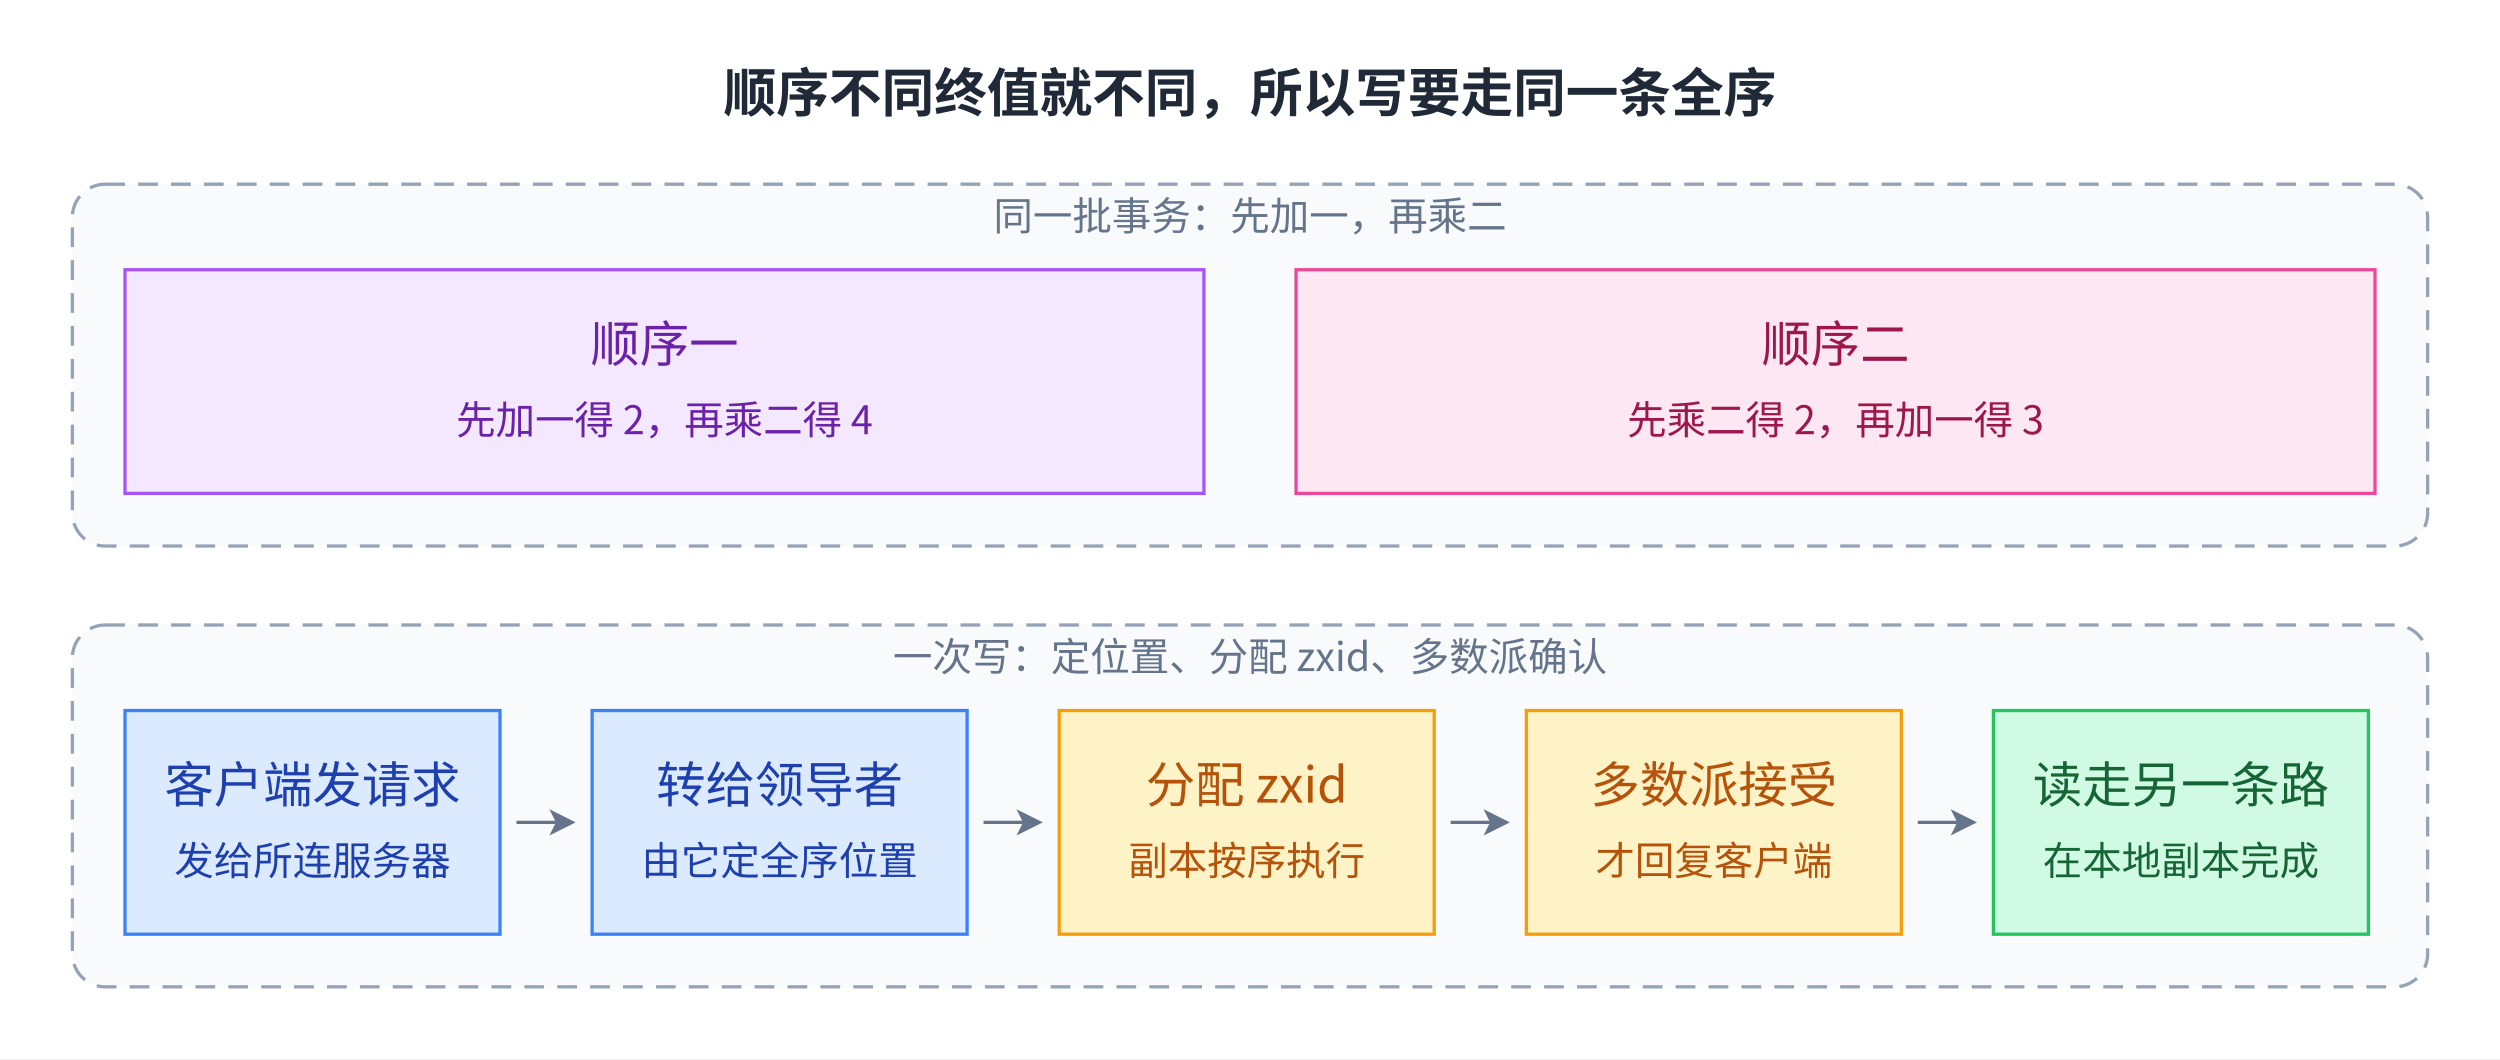
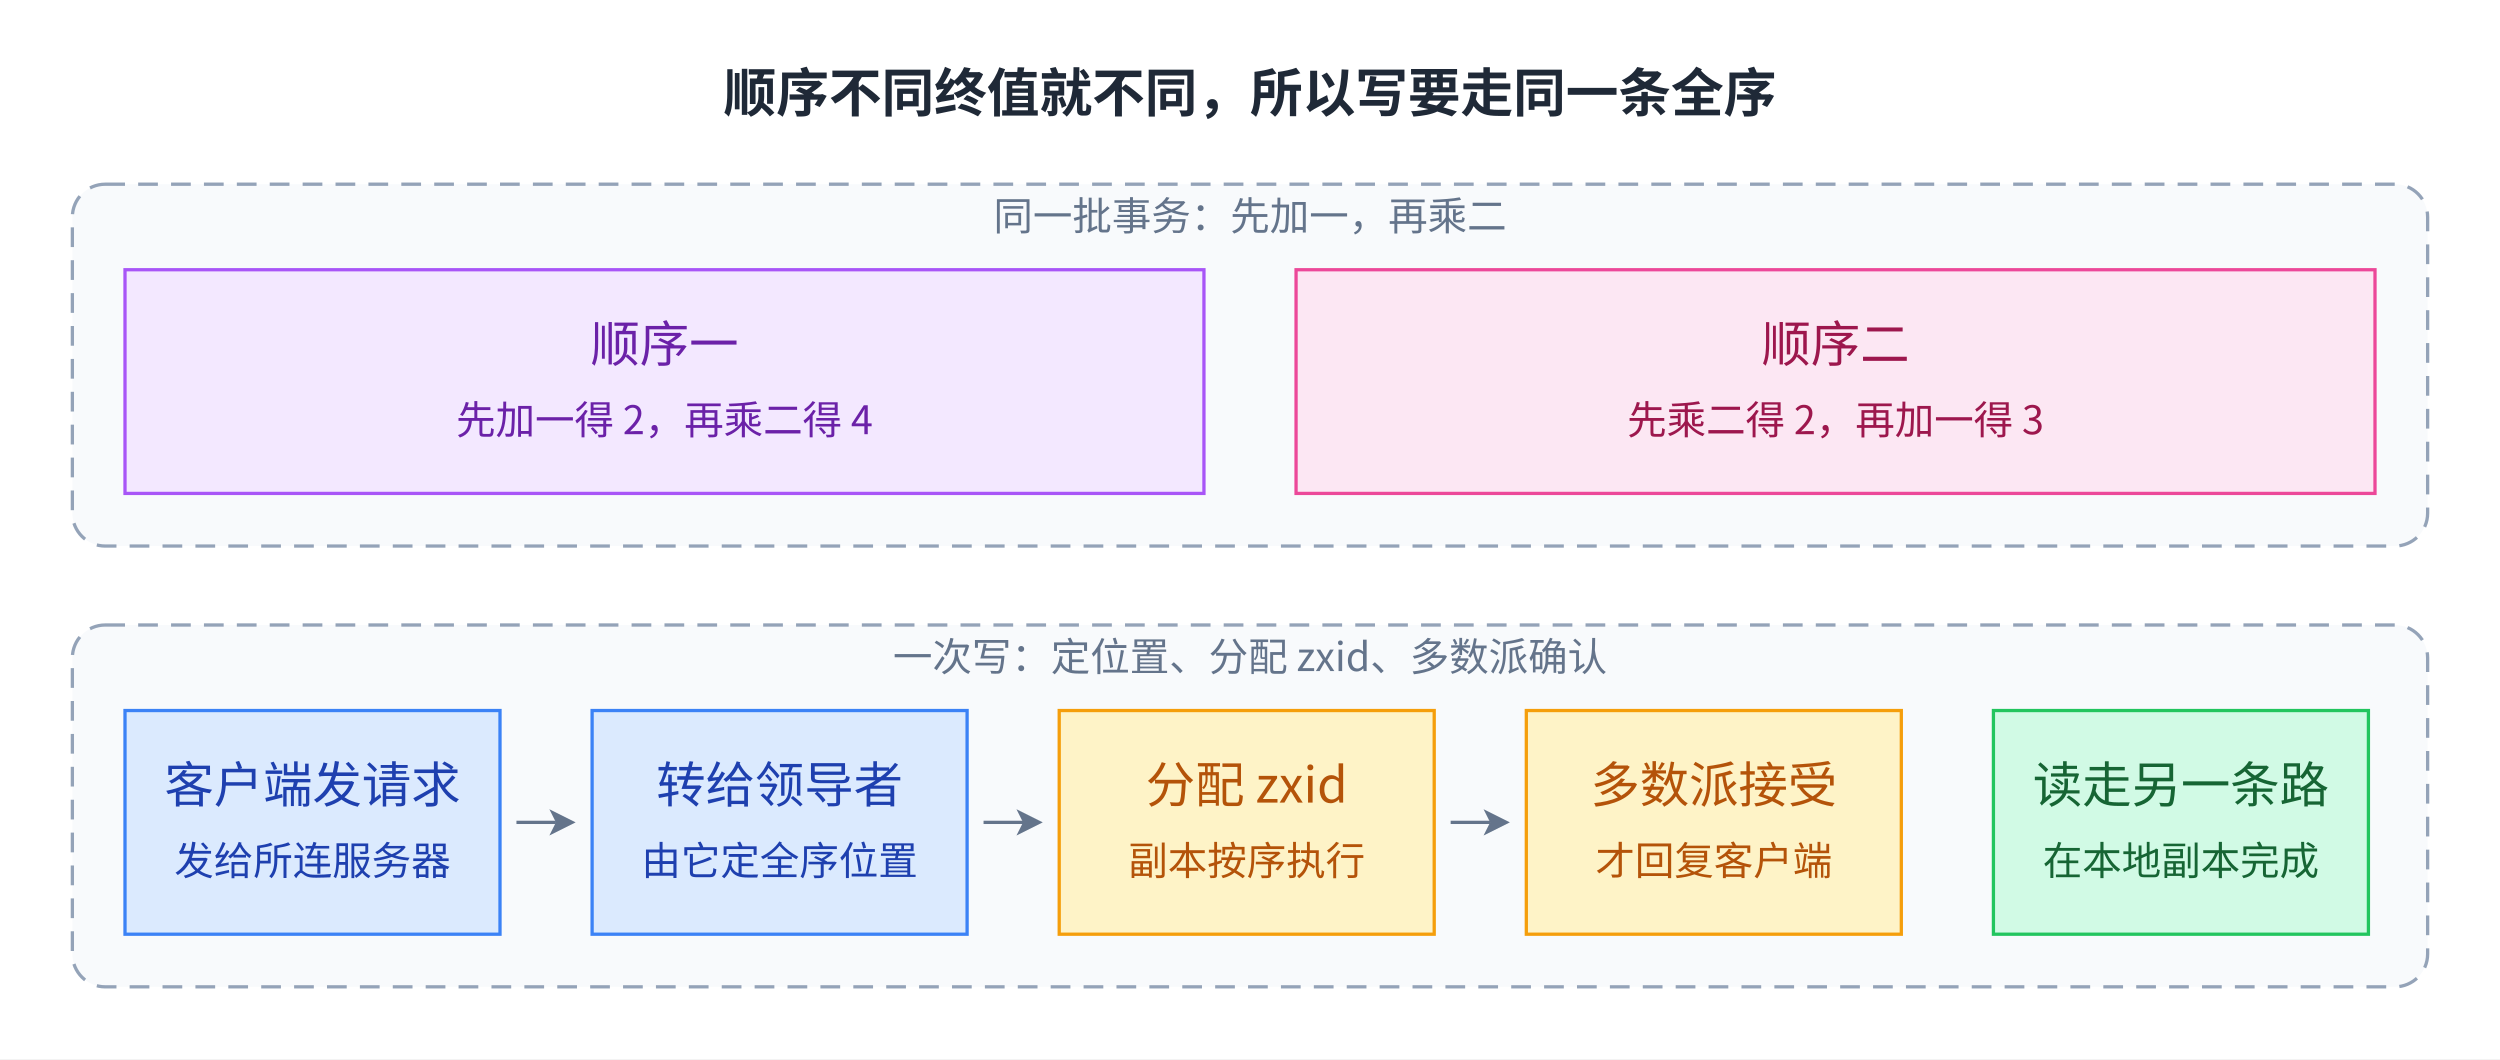
<svg xmlns="http://www.w3.org/2000/svg" viewBox="0 0 760 322" width="760" height="322" role="img" aria-labelledby="fig-zk-9-title fig-zk-9-desc">
  <defs>
    <style>
      text { font-family: 'PingFang SC', 'Microsoft YaHei', 'Noto Sans CJK SC', system-ui, sans-serif; }
    </style>
    <marker id="arrow" markerWidth="8" markerHeight="8" refX="2" refY="4" orient="auto" markerUnits="userSpaceOnUse">
      <path d="M0,0 L8,4 L0,8 L2,4 z" fill="#64748b" />
    </marker>
  </defs>
  <rect x="0" y="0" width="760" height="322" fill="#ffffff" />
  <text x="380" y="34" font-size="16" font-weight="600" fill="#1f2937" text-anchor="middle">顺序不同终值就不同，所以写要走同一条全序</text>
  <rect x="22" y="56" width="716" height="110" rx="10" fill="#f8fafc" stroke="#94a3b8" stroke-dasharray="6,4" />
  <text x="380" y="70" font-size="12" fill="#64748b" text-anchor="middle">同一批事务：先加一，再乘二</text>
  <rect x="22" y="190" width="716" height="110" rx="10" fill="#f8fafc" stroke="#94a3b8" stroke-dasharray="6,4" />
  <text x="380" y="204" font-size="12" fill="#64748b" text-anchor="middle">一次写：定位置、分配 zxid、多数派确认</text>
  <path d="M157,250 L169,250" fill="none" stroke="#64748b" marker-end="url(#arrow)" />
  <path d="M299,250 L311,250" fill="none" stroke="#64748b" marker-end="url(#arrow)" />
  <path d="M441,250 L453,250" fill="none" stroke="#64748b" marker-end="url(#arrow)" />
-   <path d="M583,250 L595,250" fill="none" stroke="#64748b" marker-end="url(#arrow)" />
  <rect x="38" y="82" width="328" height="68" fill="#f3e8ff" stroke="#a855f7" />
  <text x="202" y="110" font-size="15" fill="#6b21a8" text-anchor="middle">顺序一</text>
  <text x="202" y="132" font-size="12" fill="#6b21a8" text-anchor="middle">先加一得 2，再乘二得 4</text>
  <rect x="394" y="82" width="328" height="68" fill="#fce7f3" stroke="#ec4899" />
  <text x="558" y="110" font-size="15" fill="#9d174d" text-anchor="middle">顺序二</text>
  <text x="558" y="132" font-size="12" fill="#9d174d" text-anchor="middle">先乘二得 2，再加一得 3</text>
  <rect x="38" y="216" width="114" height="68" fill="#dbeafe" stroke="#3b82f6" />
  <text x="95" y="244" font-size="15" fill="#1e40af" text-anchor="middle">客户端发请求</text>
  <text x="95" y="266" font-size="12" fill="#1e40af" text-anchor="middle">发给所连服务器</text>
  <rect x="180" y="216" width="114" height="68" fill="#dbeafe" stroke="#3b82f6" />
  <text x="237" y="244" font-size="15" fill="#1e40af" text-anchor="middle">转给领导者</text>
  <text x="237" y="266" font-size="12" fill="#1e40af" text-anchor="middle">由它定全序位置</text>
  <rect x="322" y="216" width="114" height="68" fill="#fef3c7" stroke="#f59e0b" />
  <text x="379" y="244" font-size="15" fill="#b45309" text-anchor="middle">分配 zxid</text>
  <text x="379" y="266" font-size="12" fill="#b45309" text-anchor="middle">副本按序执行</text>
  <rect x="464" y="216" width="114" height="68" fill="#fef3c7" stroke="#f59e0b" />
  <text x="521" y="244" font-size="15" fill="#b45309" text-anchor="middle">多数派接受</text>
  <text x="521" y="266" font-size="12" fill="#b45309" text-anchor="middle">才回复客户端</text>
  <rect x="606" y="216" width="114" height="68" fill="#d1fae5" stroke="#22c55e" />
  <text x="663" y="244" font-size="15" fill="#166534" text-anchor="middle">读走另一条路</text>
  <text x="663" y="266" font-size="12" fill="#166534" text-anchor="middle">在本地副本完成</text>
</svg>
